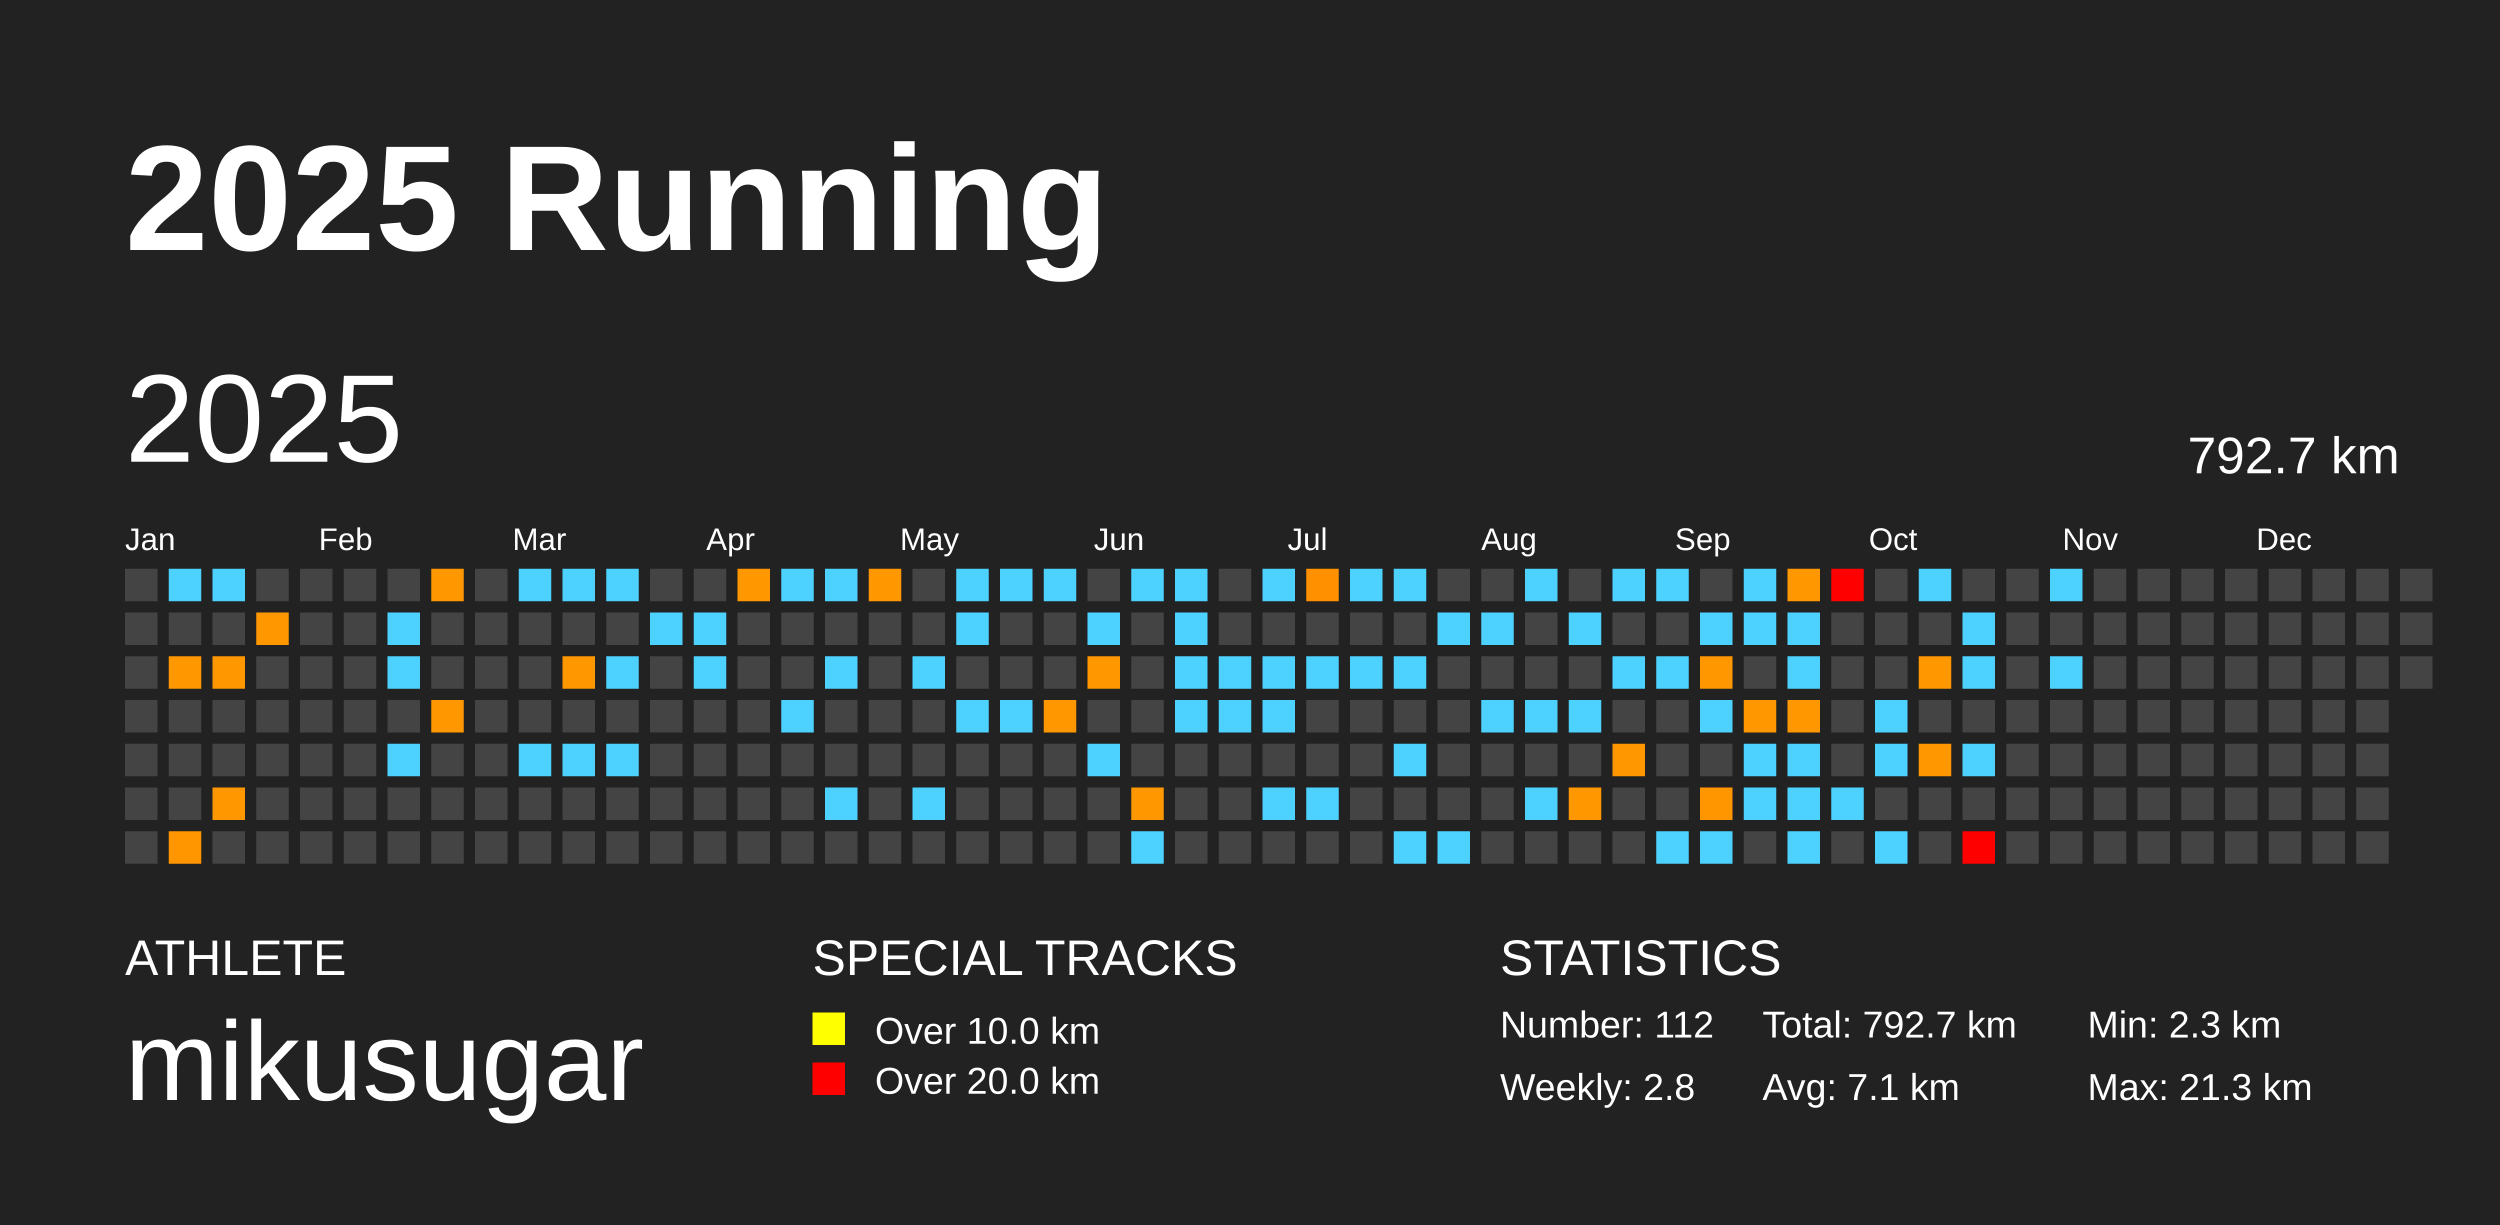
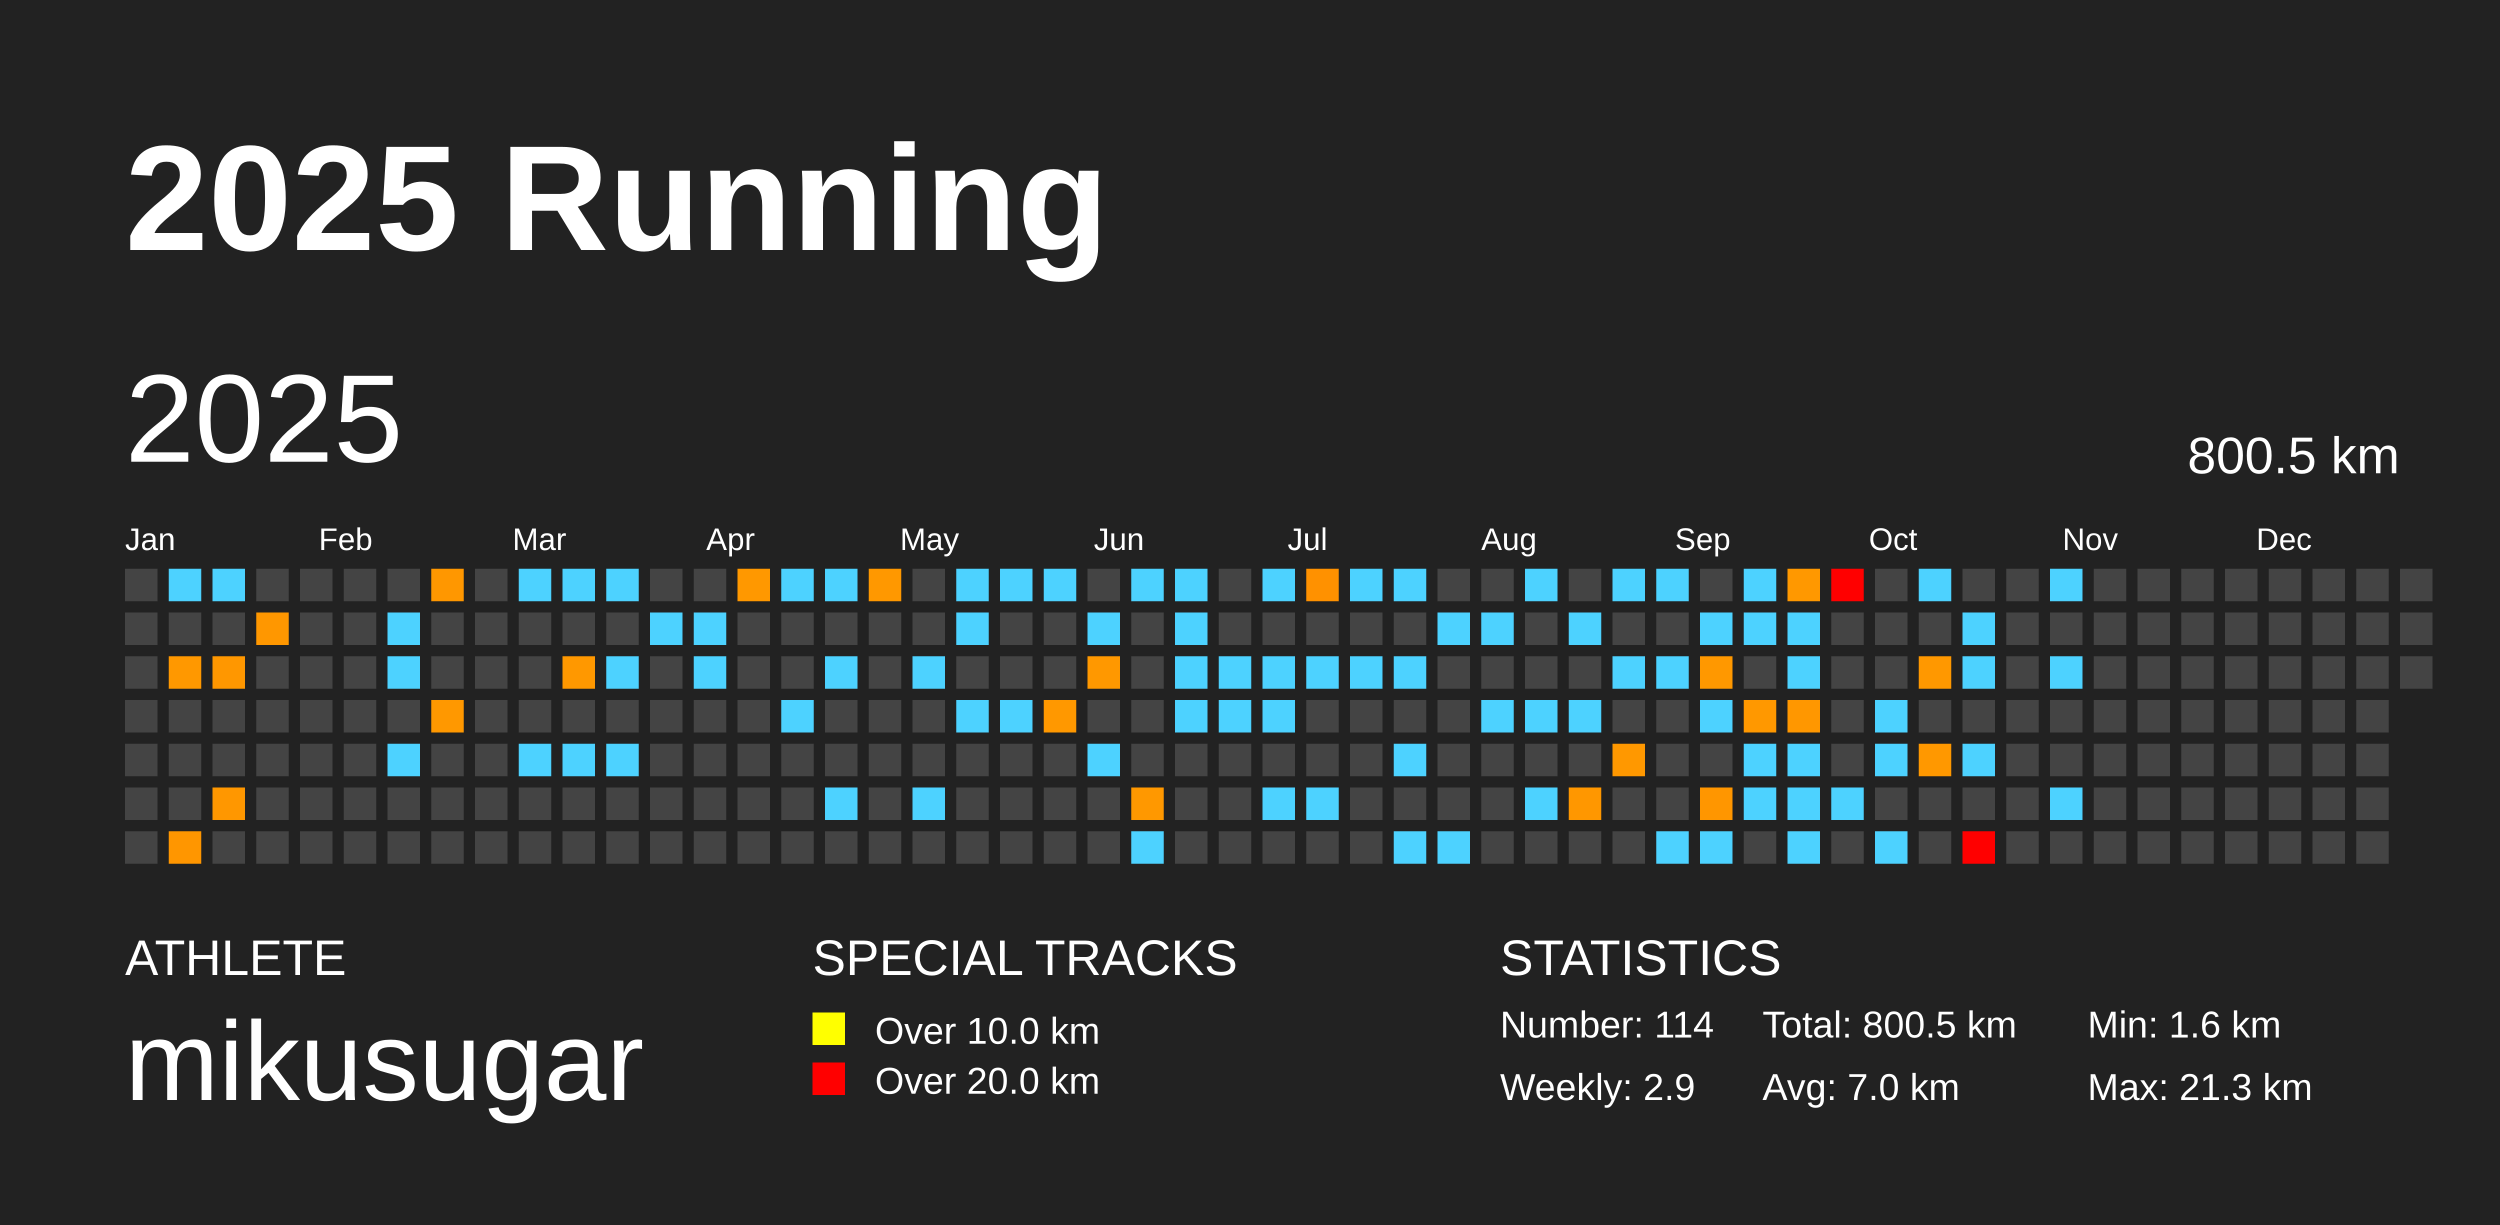
<svg xmlns="http://www.w3.org/2000/svg" baseProfile="full" height="98mm" version="1.1" viewBox="0,0,200,98" width="200mm">
  <defs />
  <rect fill="#222222" height="98" width="200" x="0" y="0" />
  <text fill="#FFFFFF" style="font-size:12px; font-family:Arial; font-weight:bold;" x="10" y="20">2025 Running</text>
  <text fill="#FFFFFF" style="font-size:4px; font-family:Arial" x="10" y="78">ATHLETE</text>
  <text fill="#FFFFFF" style="font-size:9px; font-family:Arial" x="10" y="88">mikusugar</text>
  <text fill="#FFFFFF" style="font-size:4px; font-family:Arial" x="65" y="78">SPECIAL TRACKS</text>
  <rect fill="yellow" height="2.6" width="2.6" x="65" y="81" />
  <text fill="#FFFFFF" style="font-size:3px; font-family:Arial" x="70" y="83.5">Over 10.0 km</text>
  <rect fill="red" height="2.6" width="2.6" x="65" y="85" />
  <text fill="#FFFFFF" style="font-size:3px; font-family:Arial" x="70" y="87.5">Over 20.0 km</text>
  <text fill="#FFFFFF" style="font-size:4px; font-family:Arial" x="120" y="78">STATISTICS</text>
-   <text fill="#FFFFFF" style="font-size:3px; font-family:Arial" x="120" y="83">Number: 112</text>
-   <text fill="#FFFFFF" style="font-size:3px; font-family:Arial" x="120" y="88">Weekly: 2.8</text>
-   <text fill="#FFFFFF" style="font-size:3px; font-family:Arial" x="141" y="83">Total: 792.7 km</text>
-   <text fill="#FFFFFF" style="font-size:3px; font-family:Arial" x="141" y="88">Avg: 7.1 km</text>
-   <text fill="#FFFFFF" style="font-size:3px; font-family:Arial" x="167" y="83">Min: 2.3 km</text>
+   <text fill="#FFFFFF" style="font-size:3px; font-family:Arial" x="120" y="83">Number: 114</text>
+   <text fill="#FFFFFF" style="font-size:3px; font-family:Arial" x="120" y="88">Weekly: 2.9</text>
+   <text fill="#FFFFFF" style="font-size:3px; font-family:Arial" x="141" y="83">Total: 800.5 km</text>
+   <text fill="#FFFFFF" style="font-size:3px; font-family:Arial" x="141" y="88">Avg: 7.0 km</text>
+   <text fill="#FFFFFF" style="font-size:3px; font-family:Arial" x="167" y="83">Min: 1.6 km</text>
  <text fill="#FFFFFF" style="font-size:3px; font-family:Arial" x="167" y="88">Max: 21.3 km</text>
  <text dominant-baseline="hanging" fill="#FFFFFF" style="font-size:10.0px; font-family:Arial;" x="10" y="30">2025</text>
-   <text dominant-baseline="hanging" fill="#FFFFFF" style="font-size:4.125px; font-family:Arial;" x="175" y="35">792.7 km</text>
+   <text dominant-baseline="hanging" fill="#FFFFFF" style="font-size:4.125px; font-family:Arial;" x="175" y="35">800.5 km</text>
  <text fill="#FFFFFF" style="font-size:2.5px; font-family:Arial" x="10.0" y="44">Jan</text>
  <text fill="#FFFFFF" style="font-size:2.5px; font-family:Arial" x="25.5" y="44">Feb</text>
  <text fill="#FFFFFF" style="font-size:2.5px; font-family:Arial" x="41.0" y="44">Mar</text>
  <text fill="#FFFFFF" style="font-size:2.5px; font-family:Arial" x="56.5" y="44">Apr</text>
  <text fill="#FFFFFF" style="font-size:2.5px; font-family:Arial" x="72.0" y="44">May</text>
  <text fill="#FFFFFF" style="font-size:2.5px; font-family:Arial" x="87.5" y="44">Jun</text>
  <text fill="#FFFFFF" style="font-size:2.5px; font-family:Arial" x="103.0" y="44">Jul</text>
  <text fill="#FFFFFF" style="font-size:2.5px; font-family:Arial" x="118.5" y="44">Aug</text>
  <text fill="#FFFFFF" style="font-size:2.5px; font-family:Arial" x="134.0" y="44">Sep</text>
  <text fill="#FFFFFF" style="font-size:2.5px; font-family:Arial" x="149.5" y="44">Oct</text>
  <text fill="#FFFFFF" style="font-size:2.5px; font-family:Arial" x="165.0" y="44">Nov</text>
  <text fill="#FFFFFF" style="font-size:2.5px; font-family:Arial" x="180.5" y="44">Dec</text>
  <rect fill="#444444" height="2.6" width="2.6" x="10.0" y="45.5" />
  <rect fill="#444444" height="2.6" width="2.6" x="10.0" y="49.0" />
  <rect fill="#444444" height="2.6" width="2.6" x="10.0" y="52.5" />
  <rect fill="#444444" height="2.6" width="2.6" x="10.0" y="56.0" />
  <rect fill="#444444" height="2.6" width="2.6" x="10.0" y="59.5" />
  <rect fill="#444444" height="2.6" width="2.6" x="10.0" y="63.0" />
  <rect fill="#444444" height="2.6" width="2.6" x="10.0" y="66.5" />
  <rect fill="#4dd2ff" height="2.6" width="2.6" x="13.5" y="45.5" />
  <rect fill="#444444" height="2.6" width="2.6" x="13.5" y="49.0" />
  <rect fill="#ff9800" height="2.6" width="2.6" x="13.5" y="52.5" />
  <rect fill="#444444" height="2.6" width="2.6" x="13.5" y="56.0" />
  <rect fill="#444444" height="2.6" width="2.6" x="13.5" y="59.5" />
  <rect fill="#444444" height="2.6" width="2.6" x="13.5" y="63.0" />
  <rect fill="#ff9600" height="2.6" width="2.6" x="13.5" y="66.5" />
  <rect fill="#4dd2ff" height="2.6" width="2.6" x="17.0" y="45.5" />
  <rect fill="#444444" height="2.6" width="2.6" x="17.0" y="49.0" />
  <rect fill="#ff9700" height="2.6" width="2.6" x="17.0" y="52.5" />
  <rect fill="#444444" height="2.6" width="2.6" x="17.0" y="56.0" />
  <rect fill="#444444" height="2.6" width="2.6" x="17.0" y="59.5" />
  <rect fill="#ff9700" height="2.6" width="2.6" x="17.0" y="63.0" />
  <rect fill="#444444" height="2.6" width="2.6" x="17.0" y="66.5" />
  <rect fill="#444444" height="2.6" width="2.6" x="20.5" y="45.5" />
  <rect fill="#ff9700" height="2.6" width="2.6" x="20.5" y="49.0" />
  <rect fill="#444444" height="2.6" width="2.6" x="20.5" y="52.5" />
  <rect fill="#444444" height="2.6" width="2.6" x="20.5" y="56.0" />
  <rect fill="#444444" height="2.6" width="2.6" x="20.5" y="59.5" />
  <rect fill="#444444" height="2.6" width="2.6" x="20.5" y="63.0" />
  <rect fill="#444444" height="2.6" width="2.6" x="20.5" y="66.5" />
  <rect fill="#444444" height="2.6" width="2.6" x="24.0" y="45.5" />
  <rect fill="#444444" height="2.6" width="2.6" x="24.0" y="49.0" />
  <rect fill="#444444" height="2.6" width="2.6" x="24.0" y="52.5" />
  <rect fill="#444444" height="2.6" width="2.6" x="24.0" y="56.0" />
  <rect fill="#444444" height="2.6" width="2.6" x="24.0" y="59.5" />
  <rect fill="#444444" height="2.6" width="2.6" x="24.0" y="63.0" />
  <rect fill="#444444" height="2.6" width="2.6" x="24.0" y="66.5" />
  <rect fill="#444444" height="2.6" width="2.6" x="27.5" y="45.5" />
  <rect fill="#444444" height="2.6" width="2.6" x="27.5" y="49.0" />
  <rect fill="#444444" height="2.6" width="2.6" x="27.5" y="52.5" />
  <rect fill="#444444" height="2.6" width="2.6" x="27.5" y="56.0" />
  <rect fill="#444444" height="2.6" width="2.6" x="27.5" y="59.5" />
  <rect fill="#444444" height="2.6" width="2.6" x="27.5" y="63.0" />
  <rect fill="#444444" height="2.6" width="2.6" x="27.5" y="66.5" />
  <rect fill="#444444" height="2.6" width="2.6" x="31.0" y="45.5" />
  <rect fill="#4dd2ff" height="2.6" width="2.6" x="31.0" y="49.0" />
  <rect fill="#4dd2ff" height="2.6" width="2.6" x="31.0" y="52.5" />
  <rect fill="#444444" height="2.6" width="2.6" x="31.0" y="56.0" />
  <rect fill="#4dd2ff" height="2.6" width="2.6" x="31.0" y="59.5" />
  <rect fill="#444444" height="2.6" width="2.6" x="31.0" y="63.0" />
  <rect fill="#444444" height="2.6" width="2.6" x="31.0" y="66.5" />
  <rect fill="#ff9700" height="2.6" width="2.6" x="34.5" y="45.5" />
  <rect fill="#444444" height="2.6" width="2.6" x="34.5" y="49.0" />
  <rect fill="#444444" height="2.6" width="2.6" x="34.5" y="52.5" />
  <rect fill="#ff9800" height="2.6" width="2.6" x="34.5" y="56.0" />
  <rect fill="#444444" height="2.6" width="2.6" x="34.5" y="59.5" />
  <rect fill="#444444" height="2.6" width="2.6" x="34.5" y="63.0" />
  <rect fill="#444444" height="2.6" width="2.6" x="34.5" y="66.5" />
  <rect fill="#444444" height="2.6" width="2.6" x="38.0" y="45.5" />
  <rect fill="#444444" height="2.6" width="2.6" x="38.0" y="49.0" />
  <rect fill="#444444" height="2.6" width="2.6" x="38.0" y="52.5" />
  <rect fill="#444444" height="2.6" width="2.6" x="38.0" y="56.0" />
  <rect fill="#444444" height="2.6" width="2.6" x="38.0" y="59.5" />
  <rect fill="#444444" height="2.6" width="2.6" x="38.0" y="63.0" />
  <rect fill="#444444" height="2.6" width="2.6" x="38.0" y="66.5" />
  <rect fill="#4dd2ff" height="2.6" width="2.6" x="41.5" y="45.5" />
  <rect fill="#444444" height="2.6" width="2.6" x="41.5" y="49.0" />
  <rect fill="#444444" height="2.6" width="2.6" x="41.5" y="52.5" />
  <rect fill="#444444" height="2.6" width="2.6" x="41.5" y="56.0" />
  <rect fill="#4dd2ff" height="2.6" width="2.6" x="41.5" y="59.5" />
  <rect fill="#444444" height="2.6" width="2.6" x="41.5" y="63.0" />
  <rect fill="#444444" height="2.6" width="2.6" x="41.5" y="66.5" />
  <rect fill="#4dd2ff" height="2.6" width="2.6" x="45.0" y="45.5" />
  <rect fill="#444444" height="2.6" width="2.6" x="45.0" y="49.0" />
  <rect fill="#ff9800" height="2.6" width="2.6" x="45.0" y="52.5" />
  <rect fill="#444444" height="2.6" width="2.6" x="45.0" y="56.0" />
  <rect fill="#4dd2ff" height="2.6" width="2.6" x="45.0" y="59.5" />
  <rect fill="#444444" height="2.6" width="2.6" x="45.0" y="63.0" />
  <rect fill="#444444" height="2.6" width="2.6" x="45.0" y="66.5" />
  <rect fill="#4dd2ff" height="2.6" width="2.6" x="48.5" y="45.5" />
  <rect fill="#444444" height="2.6" width="2.6" x="48.5" y="49.0" />
  <rect fill="#4dd2ff" height="2.6" width="2.6" x="48.5" y="52.5" />
  <rect fill="#444444" height="2.6" width="2.6" x="48.5" y="56.0" />
  <rect fill="#4dd2ff" height="2.6" width="2.6" x="48.5" y="59.5" />
  <rect fill="#444444" height="2.6" width="2.6" x="48.5" y="63.0" />
  <rect fill="#444444" height="2.6" width="2.6" x="48.5" y="66.5" />
  <rect fill="#444444" height="2.6" width="2.6" x="52.0" y="45.5" />
  <rect fill="#4dd2ff" height="2.6" width="2.6" x="52.0" y="49.0" />
  <rect fill="#444444" height="2.6" width="2.6" x="52.0" y="52.5" />
  <rect fill="#444444" height="2.6" width="2.6" x="52.0" y="56.0" />
  <rect fill="#444444" height="2.6" width="2.6" x="52.0" y="59.5" />
  <rect fill="#444444" height="2.6" width="2.6" x="52.0" y="63.0" />
  <rect fill="#444444" height="2.6" width="2.6" x="52.0" y="66.5" />
  <rect fill="#444444" height="2.6" width="2.6" x="55.5" y="45.5" />
  <rect fill="#4dd2ff" height="2.6" width="2.6" x="55.5" y="49.0" />
  <rect fill="#4dd2ff" height="2.6" width="2.6" x="55.5" y="52.5" />
  <rect fill="#444444" height="2.6" width="2.6" x="55.5" y="56.0" />
  <rect fill="#444444" height="2.6" width="2.6" x="55.5" y="59.5" />
  <rect fill="#444444" height="2.6" width="2.6" x="55.5" y="63.0" />
  <rect fill="#444444" height="2.6" width="2.6" x="55.5" y="66.5" />
  <rect fill="#ff9800" height="2.6" width="2.6" x="59.0" y="45.5" />
  <rect fill="#444444" height="2.6" width="2.6" x="59.0" y="49.0" />
  <rect fill="#444444" height="2.6" width="2.6" x="59.0" y="52.5" />
  <rect fill="#444444" height="2.6" width="2.6" x="59.0" y="56.0" />
  <rect fill="#444444" height="2.6" width="2.6" x="59.0" y="59.5" />
  <rect fill="#444444" height="2.6" width="2.6" x="59.0" y="63.0" />
  <rect fill="#444444" height="2.6" width="2.6" x="59.0" y="66.5" />
  <rect fill="#4dd2ff" height="2.6" width="2.6" x="62.5" y="45.5" />
  <rect fill="#444444" height="2.6" width="2.6" x="62.5" y="49.0" />
  <rect fill="#444444" height="2.6" width="2.6" x="62.5" y="52.5" />
  <rect fill="#4dd2ff" height="2.6" width="2.6" x="62.5" y="56.0" />
  <rect fill="#444444" height="2.6" width="2.6" x="62.5" y="59.5" />
  <rect fill="#444444" height="2.6" width="2.6" x="62.5" y="63.0" />
  <rect fill="#444444" height="2.6" width="2.6" x="62.5" y="66.5" />
  <rect fill="#4dd2ff" height="2.6" width="2.6" x="66.0" y="45.5" />
  <rect fill="#444444" height="2.6" width="2.6" x="66.0" y="49.0" />
  <rect fill="#4dd2ff" height="2.6" width="2.6" x="66.0" y="52.5" />
  <rect fill="#444444" height="2.6" width="2.6" x="66.0" y="56.0" />
  <rect fill="#444444" height="2.6" width="2.6" x="66.0" y="59.5" />
  <rect fill="#4dd2ff" height="2.6" width="2.6" x="66.0" y="63.0" />
  <rect fill="#444444" height="2.6" width="2.6" x="66.0" y="66.5" />
  <rect fill="#ff9800" height="2.6" width="2.6" x="69.5" y="45.5" />
  <rect fill="#444444" height="2.6" width="2.6" x="69.5" y="49.0" />
  <rect fill="#444444" height="2.6" width="2.6" x="69.5" y="52.5" />
  <rect fill="#444444" height="2.6" width="2.6" x="69.5" y="56.0" />
  <rect fill="#444444" height="2.6" width="2.6" x="69.5" y="59.5" />
  <rect fill="#444444" height="2.6" width="2.6" x="69.5" y="63.0" />
  <rect fill="#444444" height="2.6" width="2.6" x="69.5" y="66.5" />
  <rect fill="#444444" height="2.6" width="2.6" x="73.0" y="45.5" />
  <rect fill="#444444" height="2.6" width="2.6" x="73.0" y="49.0" />
  <rect fill="#4dd2ff" height="2.6" width="2.6" x="73.0" y="52.5" />
  <rect fill="#444444" height="2.6" width="2.6" x="73.0" y="56.0" />
  <rect fill="#444444" height="2.6" width="2.6" x="73.0" y="59.5" />
  <rect fill="#4dd2ff" height="2.6" width="2.6" x="73.0" y="63.0" />
  <rect fill="#444444" height="2.6" width="2.6" x="73.0" y="66.5" />
  <rect fill="#4dd2ff" height="2.6" width="2.6" x="76.5" y="45.5" />
  <rect fill="#4dd2ff" height="2.6" width="2.6" x="76.5" y="49.0" />
  <rect fill="#444444" height="2.6" width="2.6" x="76.5" y="52.5" />
  <rect fill="#4dd2ff" height="2.6" width="2.6" x="76.5" y="56.0" />
  <rect fill="#444444" height="2.6" width="2.6" x="76.5" y="59.5" />
  <rect fill="#444444" height="2.6" width="2.6" x="76.5" y="63.0" />
  <rect fill="#444444" height="2.6" width="2.6" x="76.5" y="66.5" />
  <rect fill="#4dd2ff" height="2.6" width="2.6" x="80.0" y="45.5" />
  <rect fill="#444444" height="2.6" width="2.6" x="80.0" y="49.0" />
  <rect fill="#444444" height="2.6" width="2.6" x="80.0" y="52.5" />
  <rect fill="#4dd2ff" height="2.6" width="2.6" x="80.0" y="56.0" />
  <rect fill="#444444" height="2.6" width="2.6" x="80.0" y="59.5" />
  <rect fill="#444444" height="2.6" width="2.6" x="80.0" y="63.0" />
  <rect fill="#444444" height="2.6" width="2.6" x="80.0" y="66.5" />
  <rect fill="#4dd2ff" height="2.6" width="2.6" x="83.5" y="45.5" />
  <rect fill="#444444" height="2.6" width="2.6" x="83.5" y="49.0" />
  <rect fill="#444444" height="2.6" width="2.6" x="83.5" y="52.5" />
  <rect fill="#ff9800" height="2.6" width="2.6" x="83.5" y="56.0" />
  <rect fill="#444444" height="2.6" width="2.6" x="83.5" y="59.5" />
  <rect fill="#444444" height="2.6" width="2.6" x="83.5" y="63.0" />
  <rect fill="#444444" height="2.6" width="2.6" x="83.5" y="66.5" />
  <rect fill="#444444" height="2.6" width="2.6" x="87.0" y="45.5" />
  <rect fill="#4dd2ff" height="2.6" width="2.6" x="87.0" y="49.0" />
  <rect fill="#ff9800" height="2.6" width="2.6" x="87.0" y="52.5" />
  <rect fill="#444444" height="2.6" width="2.6" x="87.0" y="56.0" />
  <rect fill="#4dd2ff" height="2.6" width="2.6" x="87.0" y="59.5" />
  <rect fill="#444444" height="2.6" width="2.6" x="87.0" y="63.0" />
  <rect fill="#444444" height="2.6" width="2.6" x="87.0" y="66.5" />
  <rect fill="#4dd2ff" height="2.6" width="2.6" x="90.5" y="45.5" />
  <rect fill="#444444" height="2.6" width="2.6" x="90.5" y="49.0" />
  <rect fill="#444444" height="2.6" width="2.6" x="90.5" y="52.5" />
  <rect fill="#444444" height="2.6" width="2.6" x="90.5" y="56.0" />
  <rect fill="#444444" height="2.6" width="2.6" x="90.5" y="59.5" />
  <rect fill="#ff9800" height="2.6" width="2.6" x="90.5" y="63.0" />
  <rect fill="#4dd2ff" height="2.6" width="2.6" x="90.5" y="66.5" />
  <rect fill="#4dd2ff" height="2.6" width="2.6" x="94.0" y="45.5" />
  <rect fill="#4dd2ff" height="2.6" width="2.6" x="94.0" y="49.0" />
  <rect fill="#4dd2ff" height="2.6" width="2.6" x="94.0" y="52.5" />
  <rect fill="#4dd2ff" height="2.6" width="2.6" x="94.0" y="56.0" />
  <rect fill="#444444" height="2.6" width="2.6" x="94.0" y="59.5" />
  <rect fill="#444444" height="2.6" width="2.6" x="94.0" y="63.0" />
  <rect fill="#444444" height="2.6" width="2.6" x="94.0" y="66.5" />
  <rect fill="#444444" height="2.6" width="2.6" x="97.5" y="45.5" />
  <rect fill="#444444" height="2.6" width="2.6" x="97.5" y="49.0" />
  <rect fill="#4dd2ff" height="2.6" width="2.6" x="97.5" y="52.5" />
  <rect fill="#4dd2ff" height="2.6" width="2.6" x="97.5" y="56.0" />
  <rect fill="#444444" height="2.6" width="2.6" x="97.5" y="59.5" />
  <rect fill="#444444" height="2.6" width="2.6" x="97.5" y="63.0" />
  <rect fill="#444444" height="2.6" width="2.6" x="97.5" y="66.5" />
  <rect fill="#4dd2ff" height="2.6" width="2.6" x="101.0" y="45.5" />
  <rect fill="#444444" height="2.6" width="2.6" x="101.0" y="49.0" />
  <rect fill="#4dd2ff" height="2.6" width="2.6" x="101.0" y="52.5" />
  <rect fill="#4dd2ff" height="2.6" width="2.6" x="101.0" y="56.0" />
  <rect fill="#444444" height="2.6" width="2.6" x="101.0" y="59.5" />
  <rect fill="#4dd2ff" height="2.6" width="2.6" x="101.0" y="63.0" />
  <rect fill="#444444" height="2.6" width="2.6" x="101.0" y="66.5" />
  <rect fill="#ff9100" height="2.6" width="2.6" x="104.5" y="45.5" />
  <rect fill="#444444" height="2.6" width="2.6" x="104.5" y="49.0" />
  <rect fill="#4dd2ff" height="2.6" width="2.6" x="104.5" y="52.5" />
  <rect fill="#444444" height="2.6" width="2.6" x="104.5" y="56.0" />
  <rect fill="#444444" height="2.6" width="2.6" x="104.5" y="59.5" />
  <rect fill="#4dd2ff" height="2.6" width="2.6" x="104.5" y="63.0" />
  <rect fill="#444444" height="2.6" width="2.6" x="104.5" y="66.5" />
  <rect fill="#4dd2ff" height="2.6" width="2.6" x="108.0" y="45.5" />
  <rect fill="#444444" height="2.6" width="2.6" x="108.0" y="49.0" />
  <rect fill="#4dd2ff" height="2.6" width="2.6" x="108.0" y="52.5" />
  <rect fill="#444444" height="2.6" width="2.6" x="108.0" y="56.0" />
  <rect fill="#444444" height="2.6" width="2.6" x="108.0" y="59.5" />
  <rect fill="#444444" height="2.6" width="2.6" x="108.0" y="63.0" />
  <rect fill="#444444" height="2.6" width="2.6" x="108.0" y="66.5" />
  <rect fill="#4dd2ff" height="2.6" width="2.6" x="111.5" y="45.5" />
  <rect fill="#444444" height="2.6" width="2.6" x="111.5" y="49.0" />
  <rect fill="#4dd2ff" height="2.6" width="2.6" x="111.5" y="52.5" />
  <rect fill="#444444" height="2.6" width="2.6" x="111.5" y="56.0" />
  <rect fill="#4dd2ff" height="2.6" width="2.6" x="111.5" y="59.5" />
  <rect fill="#444444" height="2.6" width="2.6" x="111.5" y="63.0" />
  <rect fill="#4dd2ff" height="2.6" width="2.6" x="111.5" y="66.5" />
  <rect fill="#444444" height="2.6" width="2.6" x="115.0" y="45.5" />
  <rect fill="#4dd2ff" height="2.6" width="2.6" x="115.0" y="49.0" />
  <rect fill="#444444" height="2.6" width="2.6" x="115.0" y="52.5" />
  <rect fill="#444444" height="2.6" width="2.6" x="115.0" y="56.0" />
  <rect fill="#444444" height="2.6" width="2.6" x="115.0" y="59.5" />
  <rect fill="#444444" height="2.6" width="2.6" x="115.0" y="63.0" />
  <rect fill="#4dd2ff" height="2.6" width="2.6" x="115.0" y="66.5" />
  <rect fill="#444444" height="2.6" width="2.6" x="118.5" y="45.5" />
  <rect fill="#4dd2ff" height="2.6" width="2.6" x="118.5" y="49.0" />
  <rect fill="#444444" height="2.6" width="2.6" x="118.5" y="52.5" />
  <rect fill="#4dd2ff" height="2.6" width="2.6" x="118.5" y="56.0" />
  <rect fill="#444444" height="2.6" width="2.6" x="118.5" y="59.5" />
  <rect fill="#444444" height="2.6" width="2.6" x="118.5" y="63.0" />
  <rect fill="#444444" height="2.6" width="2.6" x="118.5" y="66.5" />
  <rect fill="#4dd2ff" height="2.6" width="2.6" x="122.0" y="45.5" />
  <rect fill="#444444" height="2.6" width="2.6" x="122.0" y="49.0" />
  <rect fill="#444444" height="2.6" width="2.6" x="122.0" y="52.5" />
  <rect fill="#4dd2ff" height="2.6" width="2.6" x="122.0" y="56.0" />
  <rect fill="#444444" height="2.6" width="2.6" x="122.0" y="59.5" />
  <rect fill="#4dd2ff" height="2.6" width="2.6" x="122.0" y="63.0" />
  <rect fill="#444444" height="2.6" width="2.6" x="122.0" y="66.5" />
  <rect fill="#444444" height="2.6" width="2.6" x="125.5" y="45.5" />
  <rect fill="#4dd2ff" height="2.6" width="2.6" x="125.5" y="49.0" />
  <rect fill="#444444" height="2.6" width="2.6" x="125.5" y="52.5" />
  <rect fill="#4dd2ff" height="2.6" width="2.6" x="125.5" y="56.0" />
  <rect fill="#444444" height="2.6" width="2.6" x="125.5" y="59.5" />
  <rect fill="#ff9700" height="2.6" width="2.6" x="125.5" y="63.0" />
  <rect fill="#444444" height="2.6" width="2.6" x="125.5" y="66.5" />
  <rect fill="#4dd2ff" height="2.6" width="2.6" x="129.0" y="45.5" />
  <rect fill="#444444" height="2.6" width="2.6" x="129.0" y="49.0" />
  <rect fill="#4dd2ff" height="2.6" width="2.6" x="129.0" y="52.5" />
  <rect fill="#444444" height="2.6" width="2.6" x="129.0" y="56.0" />
  <rect fill="#ff9800" height="2.6" width="2.6" x="129.0" y="59.5" />
  <rect fill="#444444" height="2.6" width="2.6" x="129.0" y="63.0" />
  <rect fill="#444444" height="2.6" width="2.6" x="129.0" y="66.5" />
  <rect fill="#4dd2ff" height="2.6" width="2.6" x="132.5" y="45.5" />
  <rect fill="#444444" height="2.6" width="2.6" x="132.5" y="49.0" />
  <rect fill="#4dd2ff" height="2.6" width="2.6" x="132.5" y="52.5" />
  <rect fill="#444444" height="2.6" width="2.6" x="132.5" y="56.0" />
  <rect fill="#444444" height="2.6" width="2.6" x="132.5" y="59.5" />
  <rect fill="#444444" height="2.6" width="2.6" x="132.5" y="63.0" />
  <rect fill="#4dd2ff" height="2.6" width="2.6" x="132.5" y="66.5" />
  <rect fill="#444444" height="2.6" width="2.6" x="136.0" y="45.5" />
  <rect fill="#4dd2ff" height="2.6" width="2.6" x="136.0" y="49.0" />
  <rect fill="#ff9800" height="2.6" width="2.6" x="136.0" y="52.5" />
  <rect fill="#4dd2ff" height="2.6" width="2.6" x="136.0" y="56.0" />
  <rect fill="#444444" height="2.6" width="2.6" x="136.0" y="59.5" />
  <rect fill="#ff9600" height="2.6" width="2.6" x="136.0" y="63.0" />
  <rect fill="#4dd2ff" height="2.6" width="2.6" x="136.0" y="66.5" />
  <rect fill="#4dd2ff" height="2.6" width="2.6" x="139.5" y="45.5" />
  <rect fill="#4dd2ff" height="2.6" width="2.6" x="139.5" y="49.0" />
  <rect fill="#444444" height="2.6" width="2.6" x="139.5" y="52.5" />
  <rect fill="#ff9800" height="2.6" width="2.6" x="139.5" y="56.0" />
  <rect fill="#4dd2ff" height="2.6" width="2.6" x="139.5" y="59.5" />
  <rect fill="#4dd2ff" height="2.6" width="2.6" x="139.5" y="63.0" />
  <rect fill="#444444" height="2.6" width="2.6" x="139.5" y="66.5" />
  <rect fill="#ff9800" height="2.6" width="2.6" x="143.0" y="45.5" />
  <rect fill="#4dd2ff" height="2.6" width="2.6" x="143.0" y="49.0" />
  <rect fill="#4dd2ff" height="2.6" width="2.6" x="143.0" y="52.5" />
  <rect fill="#ff9700" height="2.6" width="2.6" x="143.0" y="56.0" />
  <rect fill="#4dd2ff" height="2.6" width="2.6" x="143.0" y="59.5" />
  <rect fill="#4dd2ff" height="2.6" width="2.6" x="143.0" y="63.0" />
  <rect fill="#4dd2ff" height="2.6" width="2.6" x="143.0" y="66.5" />
  <rect fill="red" height="2.6" width="2.6" x="146.5" y="45.5" />
  <rect fill="#444444" height="2.6" width="2.6" x="146.5" y="49.0" />
  <rect fill="#444444" height="2.6" width="2.6" x="146.5" y="52.5" />
  <rect fill="#444444" height="2.6" width="2.6" x="146.5" y="56.0" />
  <rect fill="#444444" height="2.6" width="2.6" x="146.5" y="59.5" />
  <rect fill="#4dd2ff" height="2.6" width="2.6" x="146.5" y="63.0" />
  <rect fill="#444444" height="2.6" width="2.6" x="146.5" y="66.5" />
  <rect fill="#444444" height="2.6" width="2.6" x="150.0" y="45.5" />
  <rect fill="#444444" height="2.6" width="2.6" x="150.0" y="49.0" />
  <rect fill="#444444" height="2.6" width="2.6" x="150.0" y="52.5" />
  <rect fill="#4dd2ff" height="2.6" width="2.6" x="150.0" y="56.0" />
  <rect fill="#4dd2ff" height="2.6" width="2.6" x="150.0" y="59.5" />
  <rect fill="#444444" height="2.6" width="2.6" x="150.0" y="63.0" />
  <rect fill="#4dd2ff" height="2.6" width="2.6" x="150.0" y="66.5" />
  <rect fill="#4dd2ff" height="2.6" width="2.6" x="153.5" y="45.5" />
  <rect fill="#444444" height="2.6" width="2.6" x="153.5" y="49.0" />
  <rect fill="#ff9800" height="2.6" width="2.6" x="153.5" y="52.5" />
  <rect fill="#444444" height="2.6" width="2.6" x="153.5" y="56.0" />
  <rect fill="#ff9800" height="2.6" width="2.6" x="153.5" y="59.5" />
  <rect fill="#444444" height="2.6" width="2.6" x="153.5" y="63.0" />
  <rect fill="#444444" height="2.6" width="2.6" x="153.5" y="66.5" />
  <rect fill="#444444" height="2.6" width="2.6" x="157.0" y="45.5" />
  <rect fill="#4dd2ff" height="2.6" width="2.6" x="157.0" y="49.0" />
  <rect fill="#4dd2ff" height="2.6" width="2.6" x="157.0" y="52.5" />
  <rect fill="#444444" height="2.6" width="2.6" x="157.0" y="56.0" />
  <rect fill="#4dd2ff" height="2.6" width="2.6" x="157.0" y="59.5" />
  <rect fill="#444444" height="2.6" width="2.6" x="157.0" y="63.0" />
  <rect fill="red" height="2.6" width="2.6" x="157.0" y="66.5" />
  <rect fill="#444444" height="2.6" width="2.6" x="160.5" y="45.5" />
  <rect fill="#444444" height="2.6" width="2.6" x="160.5" y="49.0" />
  <rect fill="#444444" height="2.6" width="2.6" x="160.5" y="52.5" />
  <rect fill="#444444" height="2.6" width="2.6" x="160.5" y="56.0" />
  <rect fill="#444444" height="2.6" width="2.6" x="160.5" y="59.5" />
  <rect fill="#444444" height="2.6" width="2.6" x="160.5" y="63.0" />
  <rect fill="#444444" height="2.6" width="2.6" x="160.5" y="66.5" />
  <rect fill="#4dd2ff" height="2.6" width="2.6" x="164.0" y="45.5" />
  <rect fill="#444444" height="2.6" width="2.6" x="164.0" y="49.0" />
  <rect fill="#4dd2ff" height="2.6" width="2.6" x="164.0" y="52.5" />
  <rect fill="#444444" height="2.6" width="2.6" x="164.0" y="56.0" />
  <rect fill="#444444" height="2.6" width="2.6" x="164.0" y="59.5" />
-   <rect fill="#444444" height="2.6" width="2.6" x="164.0" y="63.0" />
+   <rect fill="#4dd2ff" height="2.6" width="2.6" x="164.0" y="63.0" />
  <rect fill="#444444" height="2.6" width="2.6" x="164.0" y="66.5" />
  <rect fill="#444444" height="2.6" width="2.6" x="167.5" y="45.5" />
  <rect fill="#444444" height="2.6" width="2.6" x="167.5" y="49.0" />
  <rect fill="#444444" height="2.6" width="2.6" x="167.5" y="52.5" />
  <rect fill="#444444" height="2.6" width="2.6" x="167.5" y="56.0" />
  <rect fill="#444444" height="2.6" width="2.6" x="167.5" y="59.5" />
  <rect fill="#444444" height="2.6" width="2.6" x="167.5" y="63.0" />
  <rect fill="#444444" height="2.6" width="2.6" x="167.5" y="66.5" />
  <rect fill="#444444" height="2.6" width="2.6" x="171.0" y="45.5" />
  <rect fill="#444444" height="2.6" width="2.6" x="171.0" y="49.0" />
  <rect fill="#444444" height="2.6" width="2.6" x="171.0" y="52.5" />
  <rect fill="#444444" height="2.6" width="2.6" x="171.0" y="56.0" />
  <rect fill="#444444" height="2.6" width="2.6" x="171.0" y="59.5" />
  <rect fill="#444444" height="2.6" width="2.6" x="171.0" y="63.0" />
  <rect fill="#444444" height="2.6" width="2.6" x="171.0" y="66.5" />
  <rect fill="#444444" height="2.6" width="2.6" x="174.5" y="45.5" />
  <rect fill="#444444" height="2.6" width="2.6" x="174.5" y="49.0" />
  <rect fill="#444444" height="2.6" width="2.6" x="174.5" y="52.5" />
  <rect fill="#444444" height="2.6" width="2.6" x="174.5" y="56.0" />
  <rect fill="#444444" height="2.6" width="2.6" x="174.5" y="59.5" />
  <rect fill="#444444" height="2.6" width="2.6" x="174.5" y="63.0" />
  <rect fill="#444444" height="2.6" width="2.6" x="174.5" y="66.5" />
  <rect fill="#444444" height="2.6" width="2.6" x="178.0" y="45.5" />
  <rect fill="#444444" height="2.6" width="2.6" x="178.0" y="49.0" />
  <rect fill="#444444" height="2.6" width="2.6" x="178.0" y="52.5" />
  <rect fill="#444444" height="2.6" width="2.6" x="178.0" y="56.0" />
  <rect fill="#444444" height="2.6" width="2.6" x="178.0" y="59.5" />
  <rect fill="#444444" height="2.6" width="2.6" x="178.0" y="63.0" />
  <rect fill="#444444" height="2.6" width="2.6" x="178.0" y="66.5" />
  <rect fill="#444444" height="2.6" width="2.6" x="181.5" y="45.5" />
  <rect fill="#444444" height="2.6" width="2.6" x="181.5" y="49.0" />
  <rect fill="#444444" height="2.6" width="2.6" x="181.5" y="52.5" />
  <rect fill="#444444" height="2.6" width="2.6" x="181.5" y="56.0" />
  <rect fill="#444444" height="2.6" width="2.6" x="181.5" y="59.5" />
  <rect fill="#444444" height="2.6" width="2.6" x="181.5" y="63.0" />
  <rect fill="#444444" height="2.6" width="2.6" x="181.5" y="66.5" />
  <rect fill="#444444" height="2.6" width="2.6" x="185.0" y="45.5" />
  <rect fill="#444444" height="2.6" width="2.6" x="185.0" y="49.0" />
  <rect fill="#444444" height="2.6" width="2.6" x="185.0" y="52.5" />
  <rect fill="#444444" height="2.6" width="2.6" x="185.0" y="56.0" />
  <rect fill="#444444" height="2.6" width="2.6" x="185.0" y="59.5" />
  <rect fill="#444444" height="2.6" width="2.6" x="185.0" y="63.0" />
  <rect fill="#444444" height="2.6" width="2.6" x="185.0" y="66.5" />
  <rect fill="#444444" height="2.6" width="2.6" x="188.5" y="45.5" />
  <rect fill="#444444" height="2.6" width="2.6" x="188.5" y="49.0" />
  <rect fill="#444444" height="2.6" width="2.6" x="188.5" y="52.5" />
  <rect fill="#444444" height="2.6" width="2.6" x="188.5" y="56.0" />
  <rect fill="#444444" height="2.6" width="2.6" x="188.5" y="59.5" />
  <rect fill="#444444" height="2.6" width="2.6" x="188.5" y="63.0" />
  <rect fill="#444444" height="2.6" width="2.6" x="188.5" y="66.5" />
  <rect fill="#444444" height="2.6" width="2.6" x="192.0" y="45.5" />
  <rect fill="#444444" height="2.6" width="2.6" x="192.0" y="49.0" />
  <rect fill="#444444" height="2.6" width="2.6" x="192.0" y="52.5" />
</svg>
